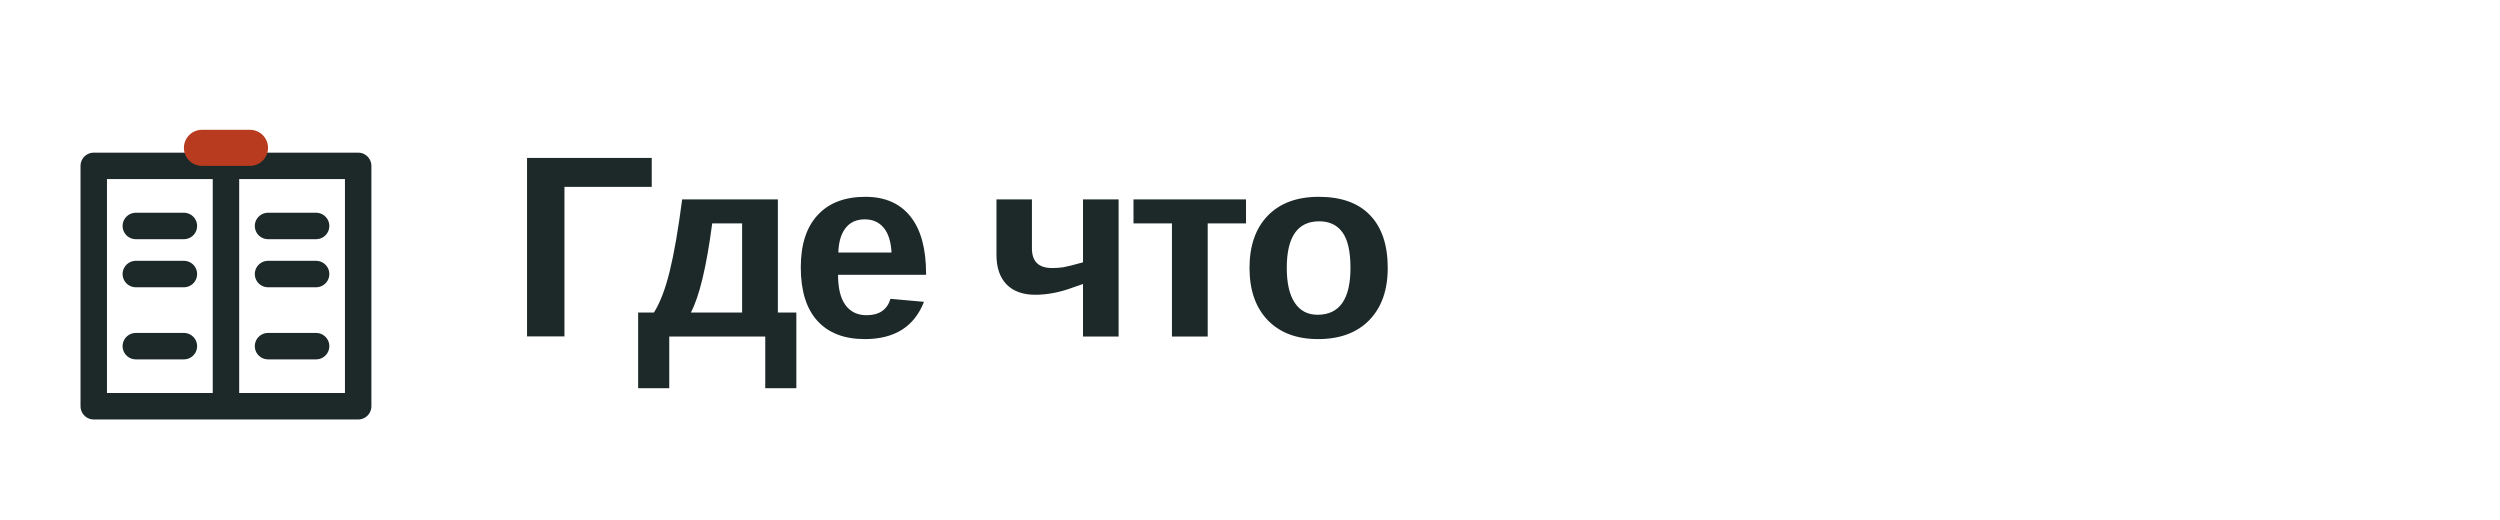
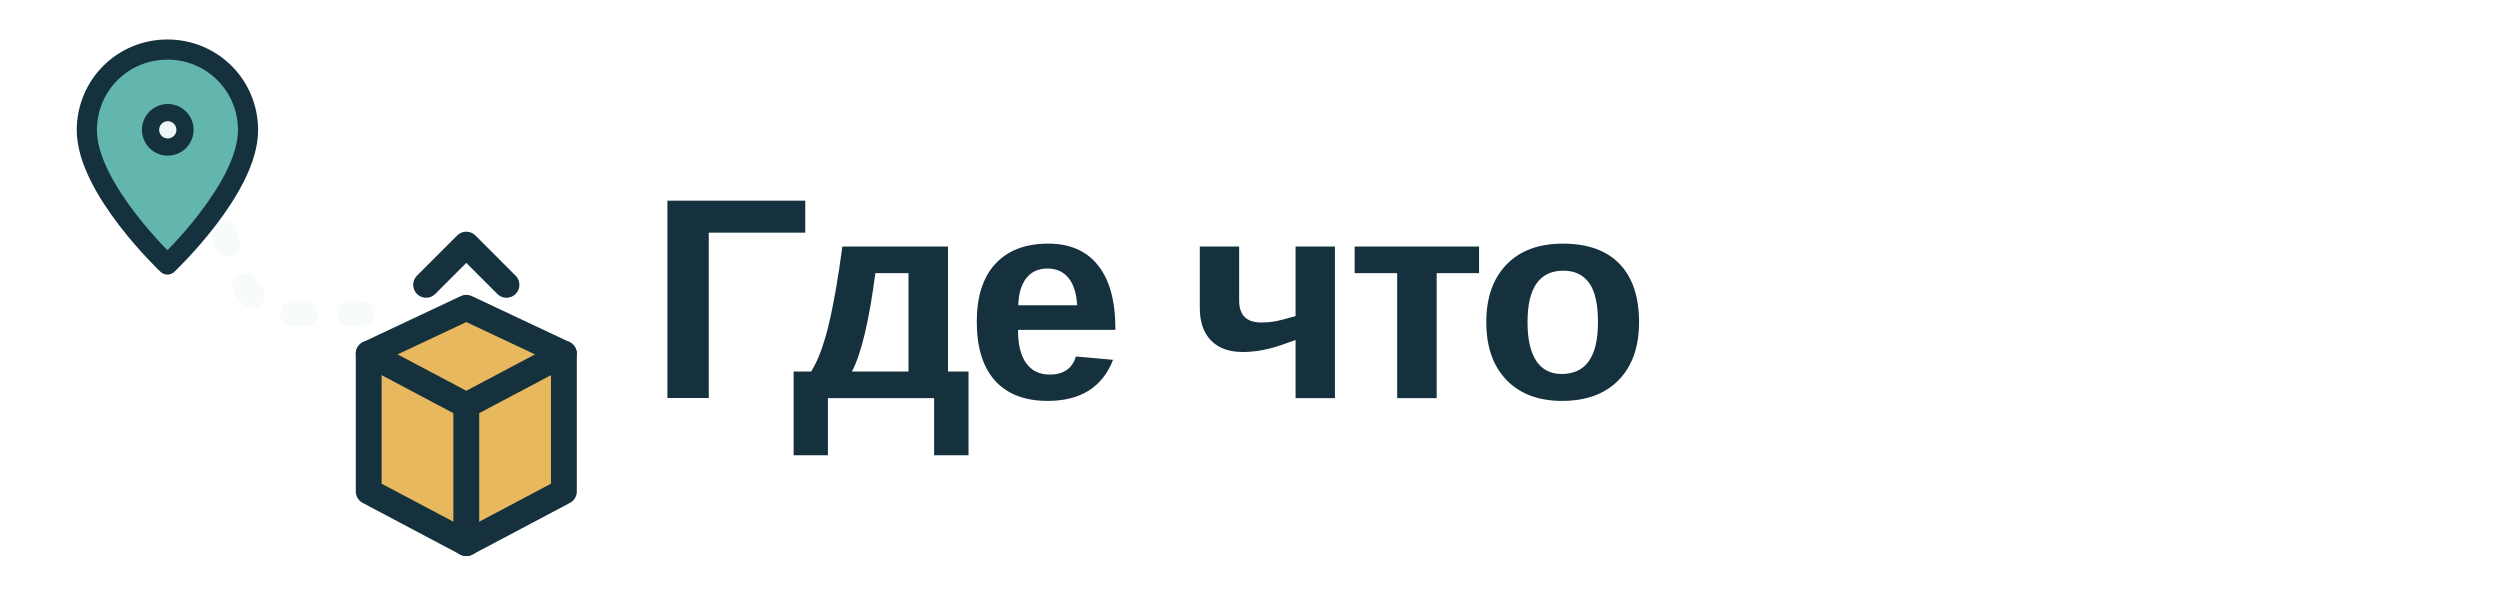
- <svg xmlns="http://www.w3.org/2000/svg" width="260" height="54" viewBox="0 0 260 54" role="img" aria-labelledby="t d">
-   <g transform="translate(1 6) scale(1.25)">
-     <g fill="none" stroke="#1C2928" stroke-width="2.2" stroke-linecap="round" stroke-linejoin="round">
-       <path d="M7 9h11v20H7zM18 9h11v20H18z" />
-       <path d="M10.5 14h4M10.5 18h4M21.5 14h4M21.5 18h4M10.5 24h4M21.5 24h4" />
+ <svg xmlns="http://www.w3.org/2000/svg" width="270" height="64" viewBox="0 0 270 64" role="img" aria-labelledby="t d">
+   <g transform="translate(2 1) scale(.62)">
+     <g stroke="#15313D" stroke-width="4.5" stroke-linecap="round" stroke-linejoin="round">
+       <path d="M23 26c18 0 8 27 26 27h9c14 0 14 19 28 19" fill="none" stroke="#F7FBFC" stroke-dasharray="2 8" />
+       <path d="M23 9c-10 0-18 8-18 18 0 13 18 30 18 30s18-17 18-30C41 17 33 9 23 9Z" fill="#62B6AD" transform="translate(8 0) scale(.78)" />
+       <circle cx="26" cy="21" r="3" fill="#EFF6F8" stroke="#15313D" stroke-width="3" />
+       <path d="M61 60 78 52l17 8v24l-17 9-17-9Z" fill="#E8B85E" />
+       <path d="m61 60 17 9 17-9M78 69v24" fill="none" />
+       <path d="m71 48 7-7 7 7" fill="none" />
    </g>
-     <path d="M16 7.5h4" stroke="#B83B20" stroke-width="3" stroke-linecap="round" />
  </g>
-   <text x="53" y="35" fill="#1C2928" font-family="Arial, sans-serif" font-weight="700" font-size="27" letter-spacing="-1.1">Где что</text>
+   <text x="70" y="43" fill="#15313D" font-family="Arial,sans-serif" font-size="31" font-weight="700" letter-spacing="-.9">Где что</text>
</svg>
